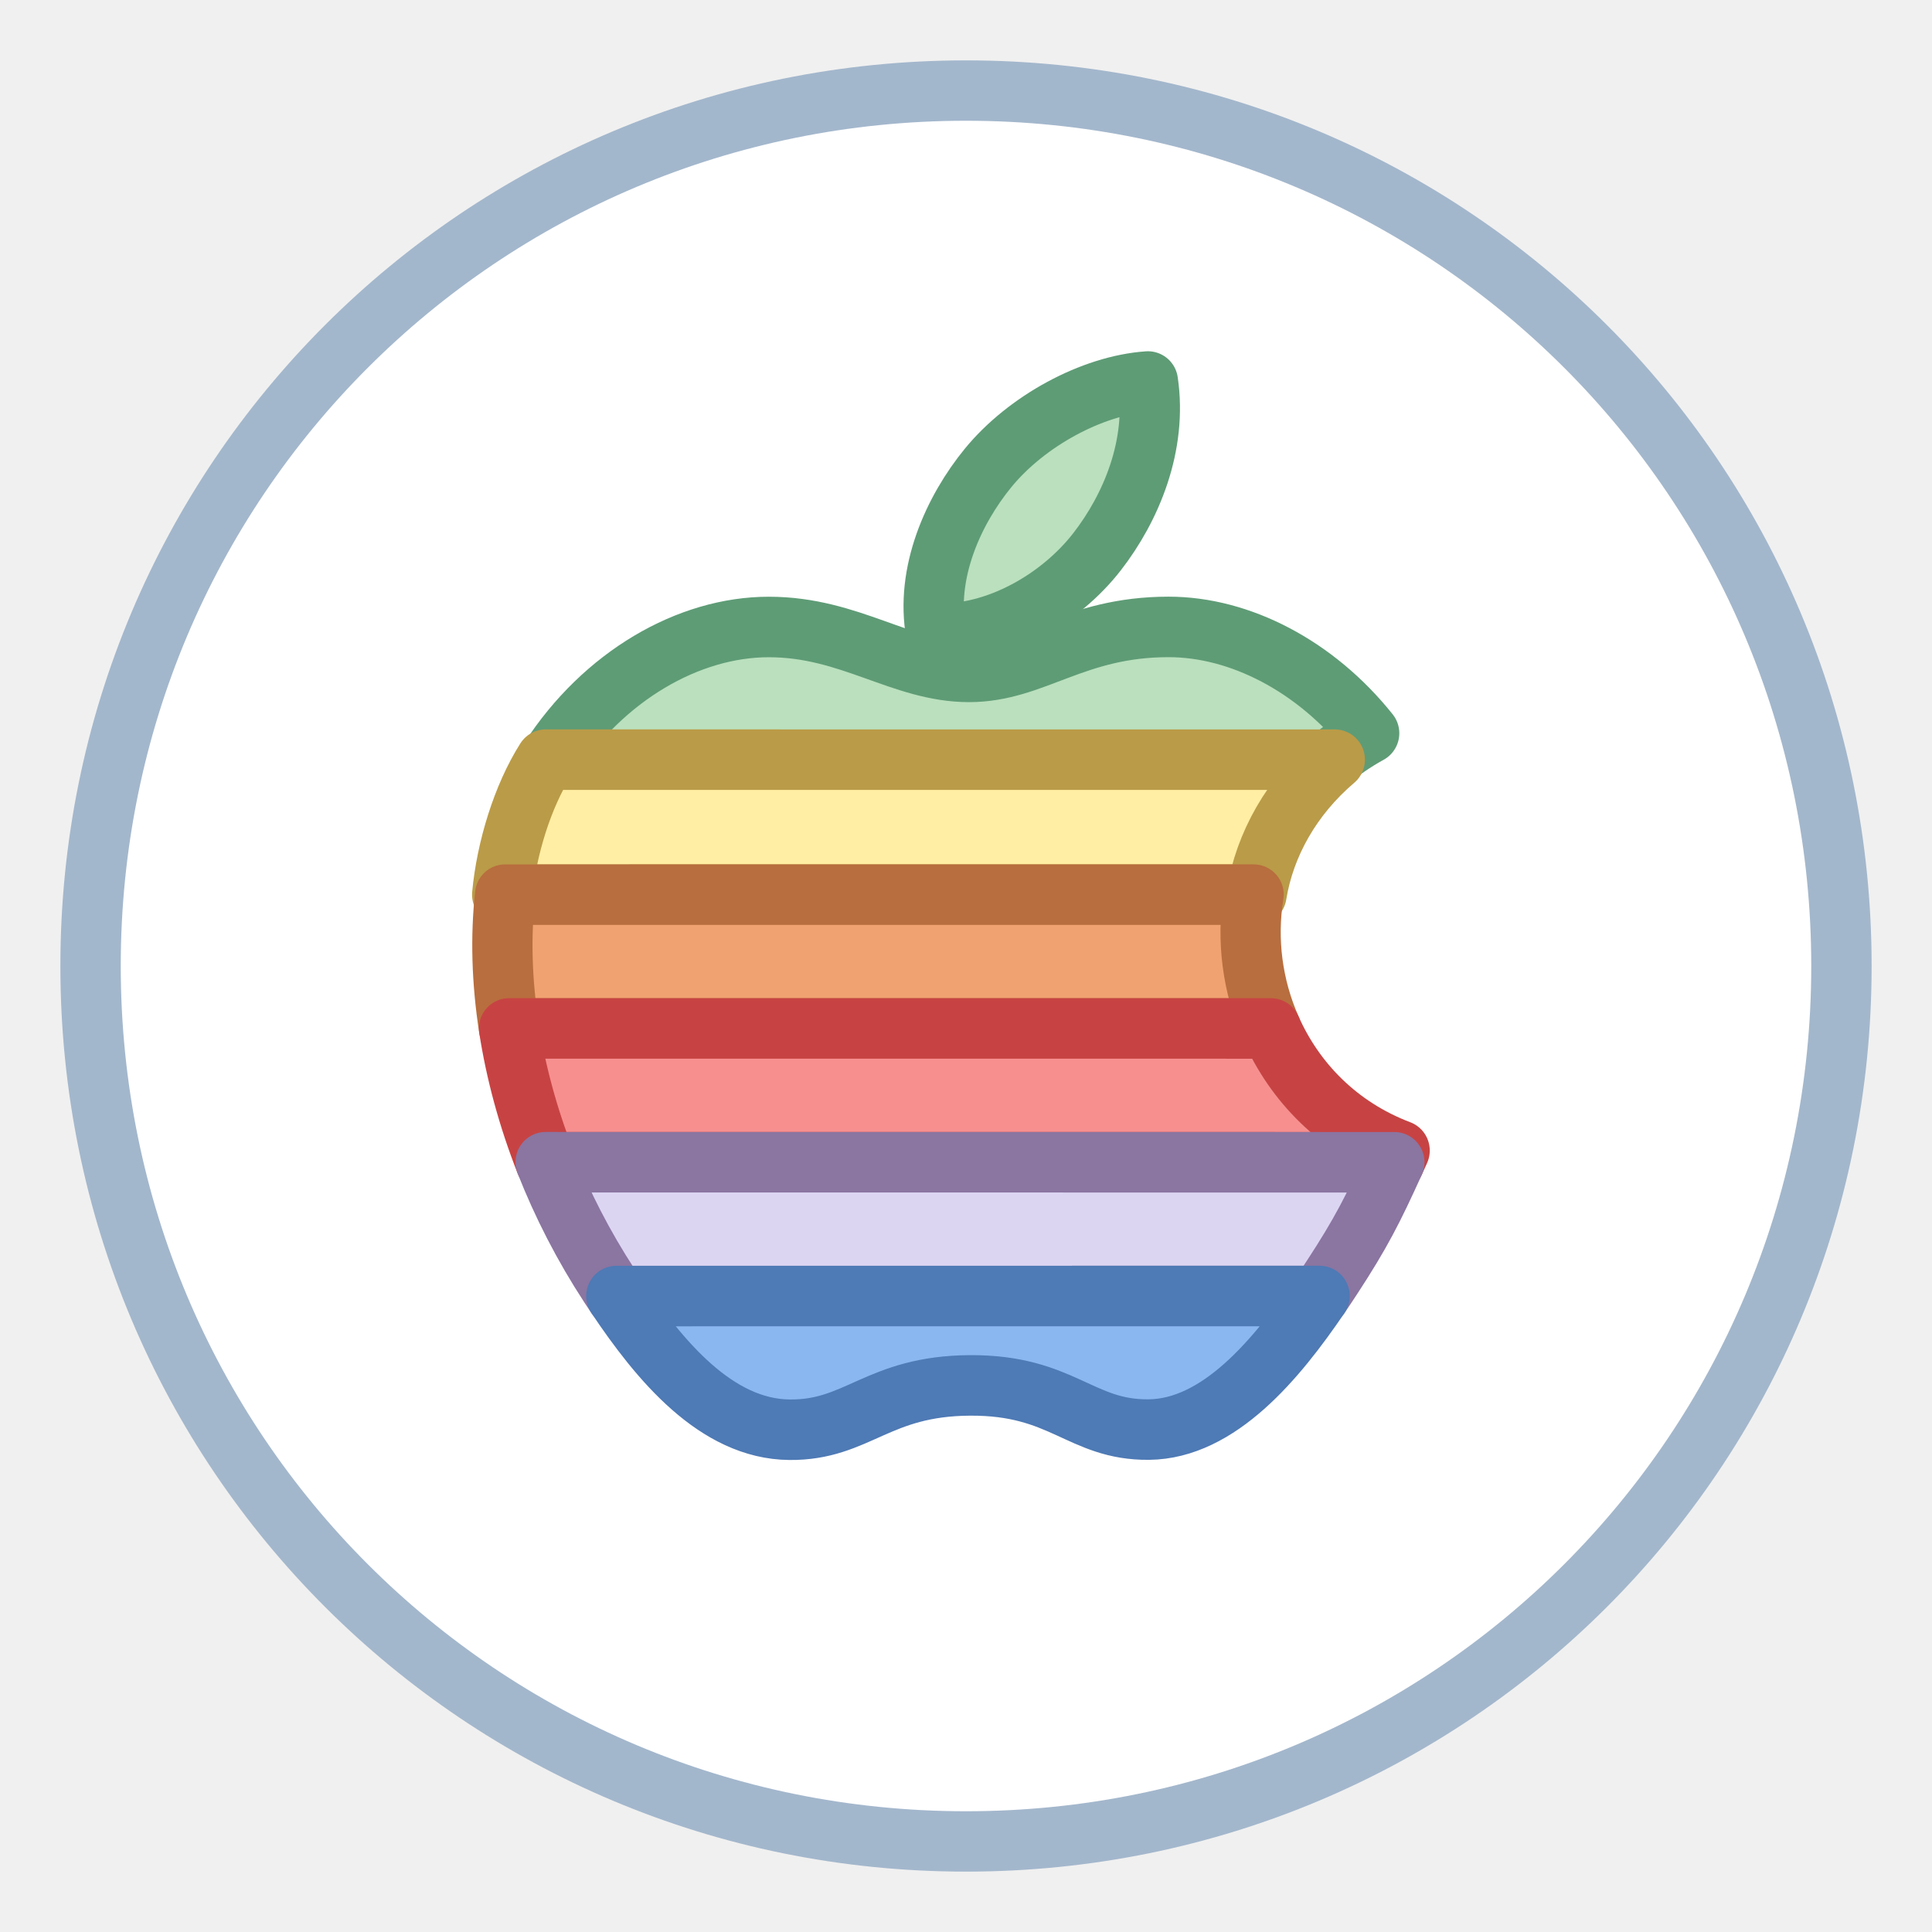
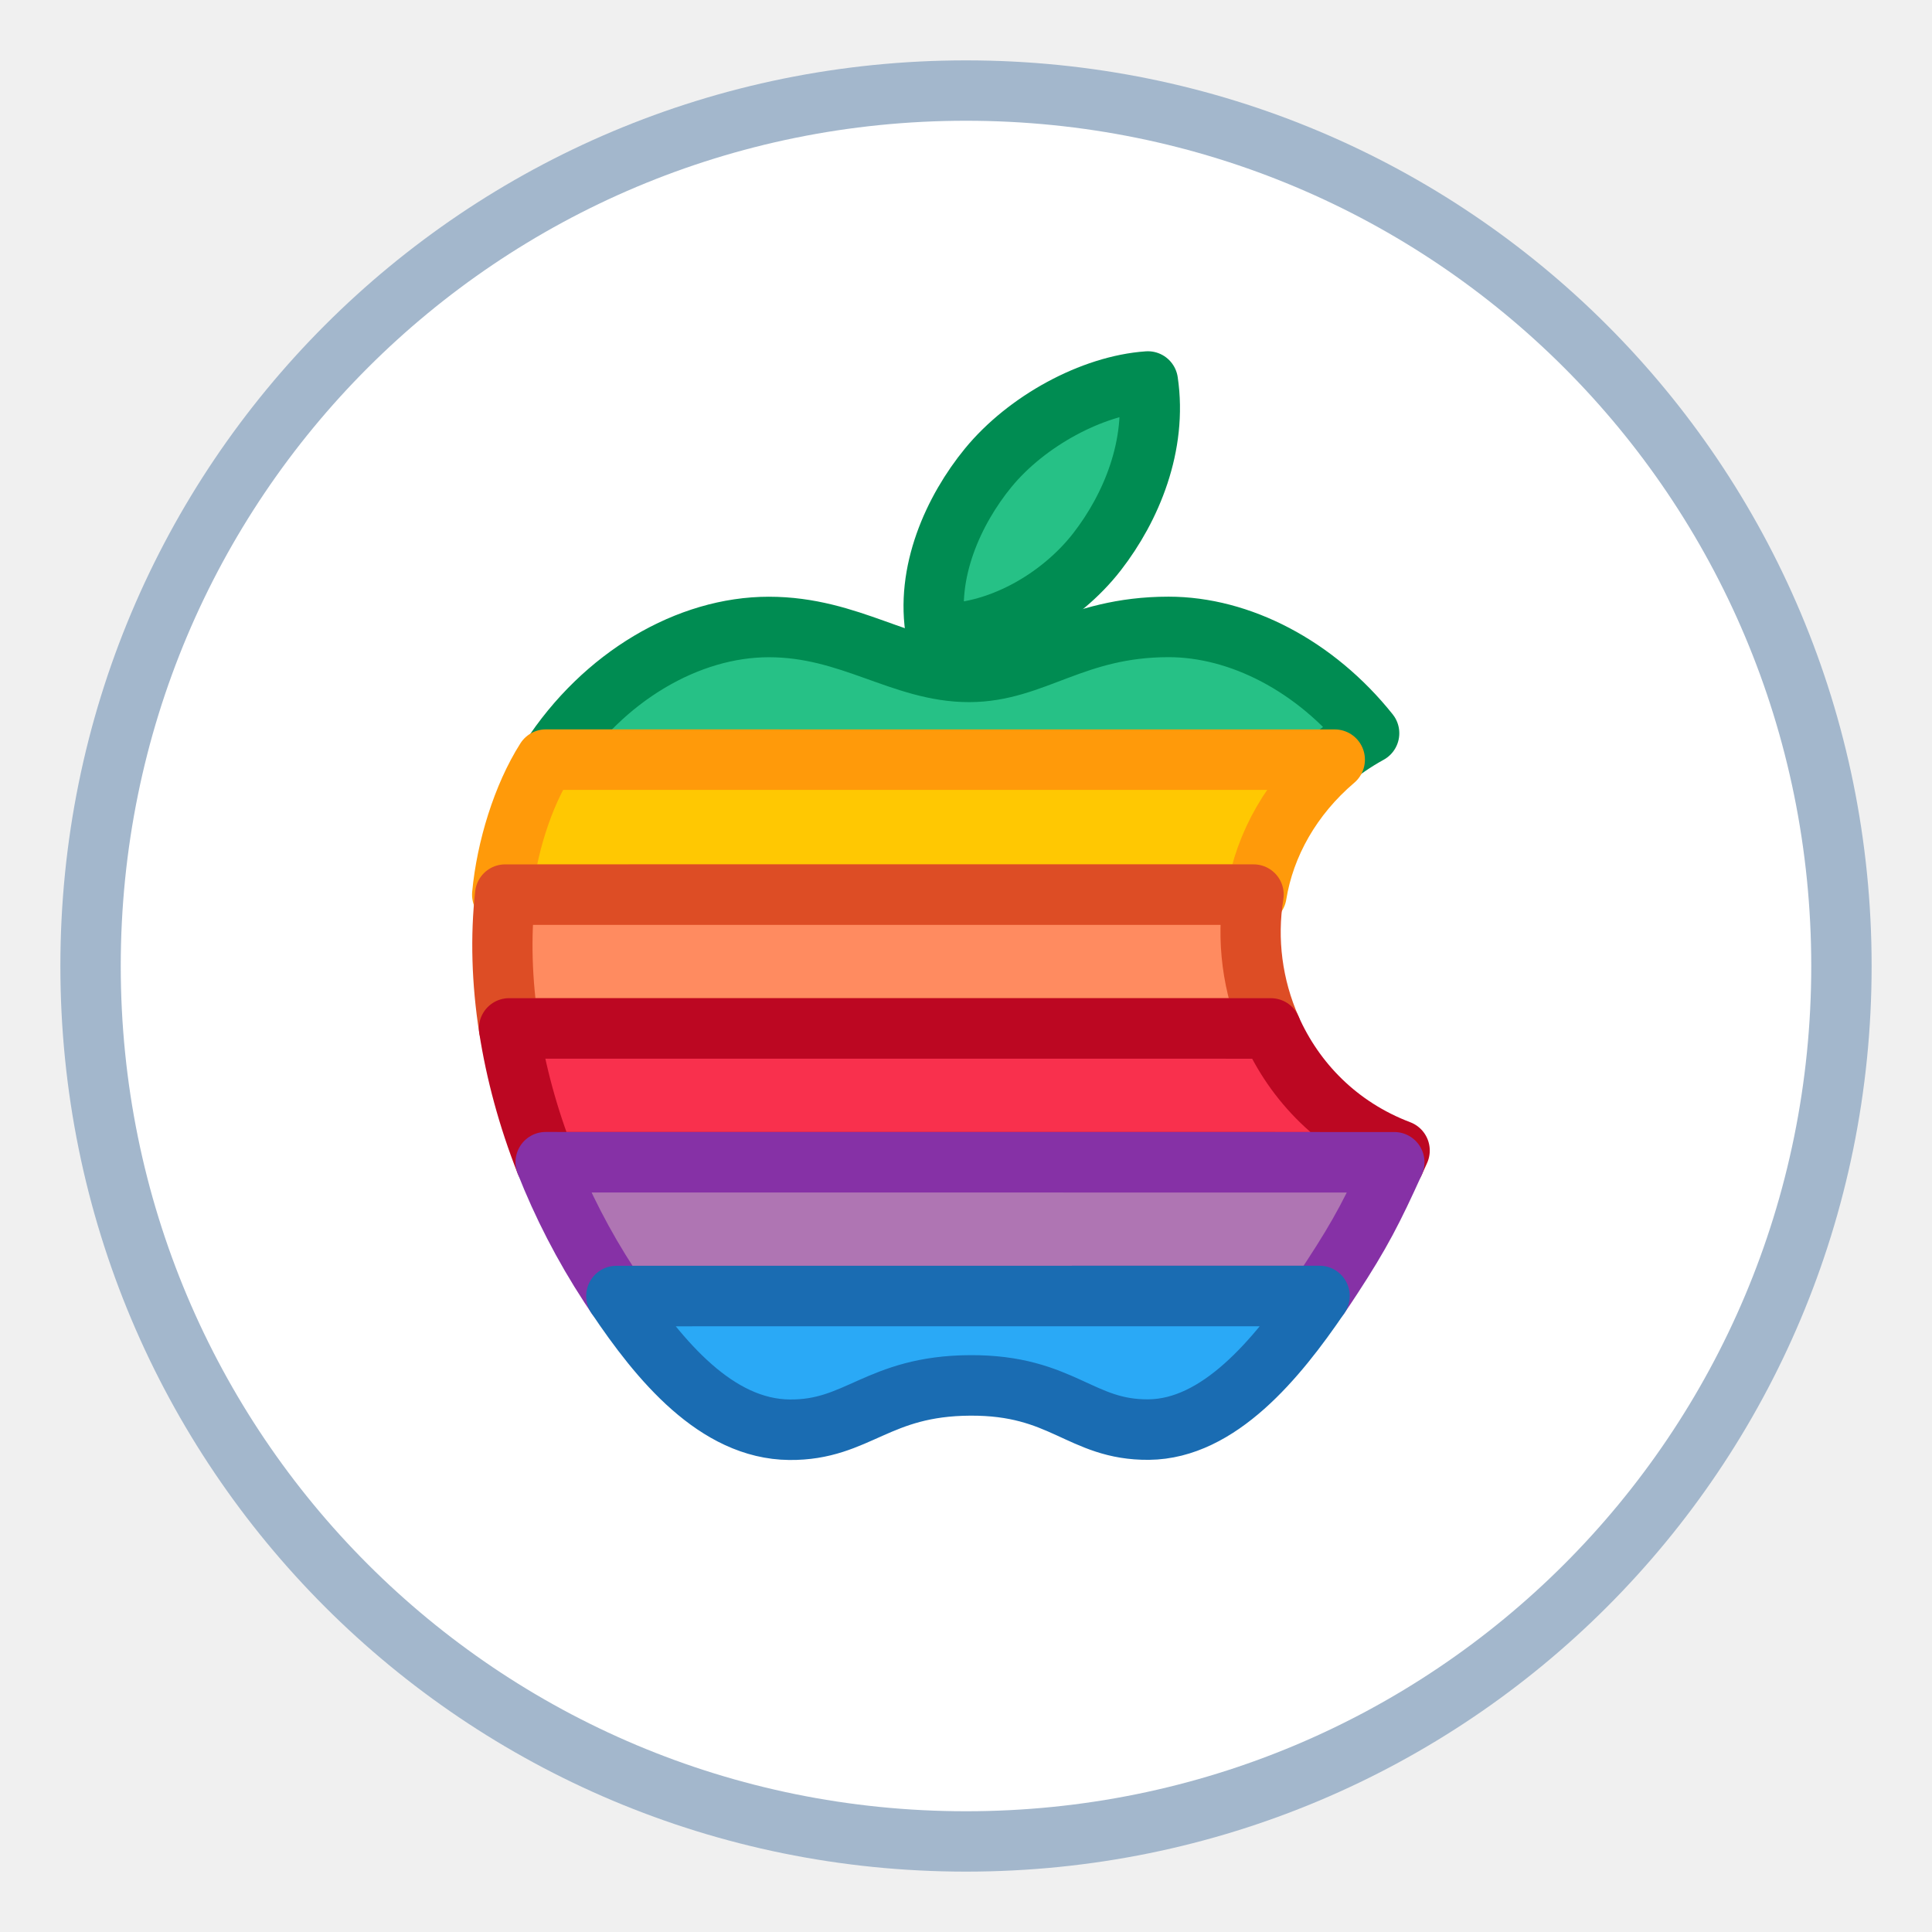
<svg xmlns="http://www.w3.org/2000/svg" width="32" height="32" viewBox="0 0 32 32" version="1.1" id="svg8">
  <defs id="defs2" />
  <g id="layer1" transform="translate(0,-282.65)">
    <g id="layer1-62">
      <g transform="translate(10,-6)" id="g1574-9">
        <path style="opacity:1;fill:#a3b7cc;fill-opacity:1;stroke:none;stroke-width:1.977;stroke-linecap:round;stroke-linejoin:round;stroke-miterlimit:4;stroke-dasharray:none;stroke-opacity:1" d="m 6,289.65 c 8.31,0 15,6.69 15,15 0,8.31 -6.69,15 -15,15 -8.31,0 -15,-6.69 -15,-15 0,-8.31 6.69,-15 15,-15 z" id="rect903-1" />
        <path style="opacity:1;fill:#ffffff;fill-opacity:1;stroke:none;stroke-width:1.845;stroke-linecap:round;stroke-linejoin:round;stroke-miterlimit:4;stroke-dasharray:none;stroke-opacity:1" d="m 6,290.65 c 7.756,0 14,6.244 14,14 0,7.756 -6.244,14 -14,14 -7.756,0 -14,-6.244 -14,-14 0,-7.756 6.244,-14 14,-14 z" id="rect903-2-2" />
      </g>
      <g transform="matrix(0.03185411,0,0,0.03185411,8.162763,288.8901)" id="g845" style="overflow:visible;stroke-width:31.393;stroke-miterlimit:4;stroke-dasharray:none">
        <g style="stroke-width:31.743;stroke-miterlimit:4;stroke-dasharray:none" id="g3" transform="matrix(0.9869271,0,0,0.99106,3.5008,0.9071696)">
-           <path stroke-miterlimit="2.613" d="m 25.824,200.612 c 0.166,-0.273 0.342,-0.542 0.518,-0.806 28.447,-43.799 73.32,-69.434 115.518,-69.434 42.969,0 69.98,23.555 105.498,23.555 34.463,0 55.454,-23.589 105.132,-23.589 37.534,0 77.329,20.439 105.674,55.781 -7.837,4.292 -14.907,9.165 -21.226,14.521 z" id="path5" style="clip-rule:evenodd;fill:#bae0bd;fill-opacity:1;fill-rule:evenodd;stroke:#5e9c76;stroke-width:31.743;stroke-linecap:round;stroke-linejoin:round;stroke-miterlimit:4;stroke-dasharray:none;stroke-opacity:1" />
-           <path stroke-miterlimit="2.613" d="M 314.808,90.875 C 332.84,67.716 346.556,35.016 341.585,1.583 312.103,3.604 277.62,22.374 257.479,46.808 c -18.276,22.197 -33.364,55.117 -27.49,87.095 32.187,1.001 65.483,-18.218 84.819,-43.028 z" id="path7" style="clip-rule:evenodd;fill:#bae0bd;fill-opacity:1;fill-rule:evenodd;stroke:#5e9c76;stroke-width:31.743;stroke-linecap:round;stroke-linejoin:round;stroke-miterlimit:4;stroke-dasharray:none;stroke-opacity:1" />
-           <path stroke-miterlimit="2.613" d="M 24.357,199.967 C 12.106,219.159 3.629,246.668 1.38,270.797 l 397.437,-0.01 c 4.297,-26.398 18.586,-51.617 41.233,-70.791 l -415.693,-0.029 h 0.023 z" id="path9" style="clip-rule:evenodd;fill:#ffeea3;fill-opacity:1;fill-rule:evenodd;stroke:#ba9b48;stroke-width:31.743;stroke-linecap:round;stroke-linejoin:round;stroke-miterlimit:4;stroke-dasharray:none;stroke-opacity:1" />
-           <path stroke-miterlimit="2.613" d="M 4.989,340.998 C 1.127,316.354 0.502,292.595 2.928,270.798 l 394.341,-0.01 c -3.857,23.638 -0.62,48.237 9.136,70.225 z" id="path11" style="clip-rule:evenodd;fill:#f0a371;fill-opacity:1;fill-rule:evenodd;stroke:#b86e3e;stroke-width:31.743;stroke-linecap:round;stroke-linejoin:round;stroke-miterlimit:4;stroke-dasharray:none;stroke-opacity:1" />
-           <path stroke-miterlimit="2.613" d="M 24.261,411.193 C 14.949,387.609 8.573,363.922 4.989,340.998 l 401.416,0.015 c 12.427,28.018 35.425,51.821 67.808,64.053 -0.962,2.139 -1.89,4.185 -2.783,6.157 z" id="path13" style="clip-rule:evenodd;fill:#f78f8f;fill-opacity:1;fill-rule:evenodd;stroke:#c74343;stroke-width:31.743;stroke-linecap:round;stroke-linejoin:round;stroke-miterlimit:4;stroke-dasharray:none;stroke-opacity:1" />
-           <path stroke-miterlimit="2.613" d="m 471.429,411.222 c -11.118,24.443 -17.563,37.129 -32.949,60.547 -2.07,3.145 -4.209,6.362 -6.436,9.609 L 61.517,481.412 C 60.33,479.644 59.154,477.877 57.996,476.124 44.143,455.025 32.928,433.15 24.261,411.192 Z" id="path15" style="clip-rule:evenodd;fill:#dcd5f2;fill-opacity:1;fill-rule:evenodd;stroke:#8b75a1;stroke-width:31.743;stroke-linecap:round;stroke-linejoin:round;stroke-miterlimit:4;stroke-dasharray:none;stroke-opacity:1" />
-           <path stroke-miterlimit="2.613" d="m 432.044,481.378 c -22.666,33.203 -53.096,69.741 -90.02,70.088 -36.03,0.327 -45.273,-23.447 -94.155,-23.179 -48.882,0.273 -59.087,23.594 -95.117,23.257 -38.521,-0.356 -68.433,-36.24 -91.235,-70.132 z" id="path19" style="clip-rule:evenodd;fill:#8bb7f0;fill-opacity:1;fill-rule:evenodd;stroke:#4e7ab5;stroke-width:31.743;stroke-linecap:round;stroke-linejoin:round;stroke-miterlimit:4;stroke-dasharray:none;stroke-opacity:1" />
+           <path stroke-miterlimit="2.613" d="m 25.824,200.612 c 0.166,-0.273 0.342,-0.542 0.518,-0.806 28.447,-43.799 73.32,-69.434 115.518,-69.434 42.969,0 69.98,23.555 105.498,23.555 34.463,0 55.454,-23.589 105.132,-23.589 37.534,0 77.329,20.439 105.674,55.781 -7.837,4.292 -14.907,9.165 -21.226,14.521 z" id="path5" style="clip-rule:evenodd;fill:#26c186;fill-opacity:1;fill-rule:evenodd;stroke:#008c52;stroke-width:31.743;stroke-linecap:round;stroke-linejoin:round;stroke-miterlimit:4;stroke-dasharray:none;stroke-opacity:1" />
+           <path stroke-miterlimit="2.613" d="M 314.808,90.875 C 332.84,67.716 346.556,35.016 341.585,1.583 312.103,3.604 277.62,22.374 257.479,46.808 c -18.276,22.197 -33.364,55.117 -27.49,87.095 32.187,1.001 65.483,-18.218 84.819,-43.028 z" id="path7" style="clip-rule:evenodd;fill:#26c186;fill-opacity:1;fill-rule:evenodd;stroke:#008c52;stroke-width:31.743;stroke-linecap:round;stroke-linejoin:round;stroke-miterlimit:4;stroke-dasharray:none;stroke-opacity:1" />
+           <path stroke-miterlimit="2.613" d="M 24.357,199.967 C 12.106,219.159 3.629,246.668 1.38,270.797 l 397.437,-0.01 c 4.297,-26.398 18.586,-51.617 41.233,-70.791 l -415.693,-0.029 h 0.023 z" id="path9" style="clip-rule:evenodd;fill:#ffc802;fill-opacity:1;fill-rule:evenodd;stroke:#ff9a0a;stroke-width:31.743;stroke-linecap:round;stroke-linejoin:round;stroke-miterlimit:4;stroke-dasharray:none;stroke-opacity:1" />
+           <path stroke-miterlimit="2.613" d="M 4.989,340.998 C 1.127,316.354 0.502,292.595 2.928,270.798 l 394.341,-0.01 c -3.857,23.638 -0.62,48.237 9.136,70.225 z" id="path11" style="clip-rule:evenodd;fill:#ff8b60;fill-opacity:1;fill-rule:evenodd;stroke:#dd4d25;stroke-width:31.743;stroke-linecap:round;stroke-linejoin:round;stroke-miterlimit:4;stroke-dasharray:none;stroke-opacity:1" />
+           <path stroke-miterlimit="2.613" d="M 24.261,411.193 C 14.949,387.609 8.573,363.922 4.989,340.998 l 401.416,0.015 c 12.427,28.018 35.425,51.821 67.808,64.053 -0.962,2.139 -1.89,4.185 -2.783,6.157 z" id="path13" style="clip-rule:evenodd;fill:#f9304d;fill-opacity:1;fill-rule:evenodd;stroke:#bc0722;stroke-width:31.743;stroke-linecap:round;stroke-linejoin:round;stroke-miterlimit:4;stroke-dasharray:none;stroke-opacity:1" />
+           <path stroke-miterlimit="2.613" d="m 471.429,411.222 c -11.118,24.443 -17.563,37.129 -32.949,60.547 -2.07,3.145 -4.209,6.362 -6.436,9.609 L 61.517,481.412 C 60.33,479.644 59.154,477.877 57.996,476.124 44.143,455.025 32.928,433.15 24.261,411.192 Z" id="path15" style="clip-rule:evenodd;fill:#af75b3;fill-opacity:1;fill-rule:evenodd;stroke:#8631a6;stroke-width:31.743;stroke-linecap:round;stroke-linejoin:round;stroke-miterlimit:4;stroke-dasharray:none;stroke-opacity:1" />
+           <path stroke-miterlimit="2.613" d="m 432.044,481.378 c -22.666,33.203 -53.096,69.741 -90.02,70.088 -36.03,0.327 -45.273,-23.447 -94.155,-23.179 -48.882,0.273 -59.087,23.594 -95.117,23.257 -38.521,-0.356 -68.433,-36.24 -91.235,-70.132 z" id="path19" style="clip-rule:evenodd;fill:#2aa9f6;fill-opacity:1;fill-rule:evenodd;stroke:#1a6cb2;stroke-width:31.743;stroke-linecap:round;stroke-linejoin:round;stroke-miterlimit:4;stroke-dasharray:none;stroke-opacity:1" />
        </g>
      </g>
    </g>
  </g>
</svg>
